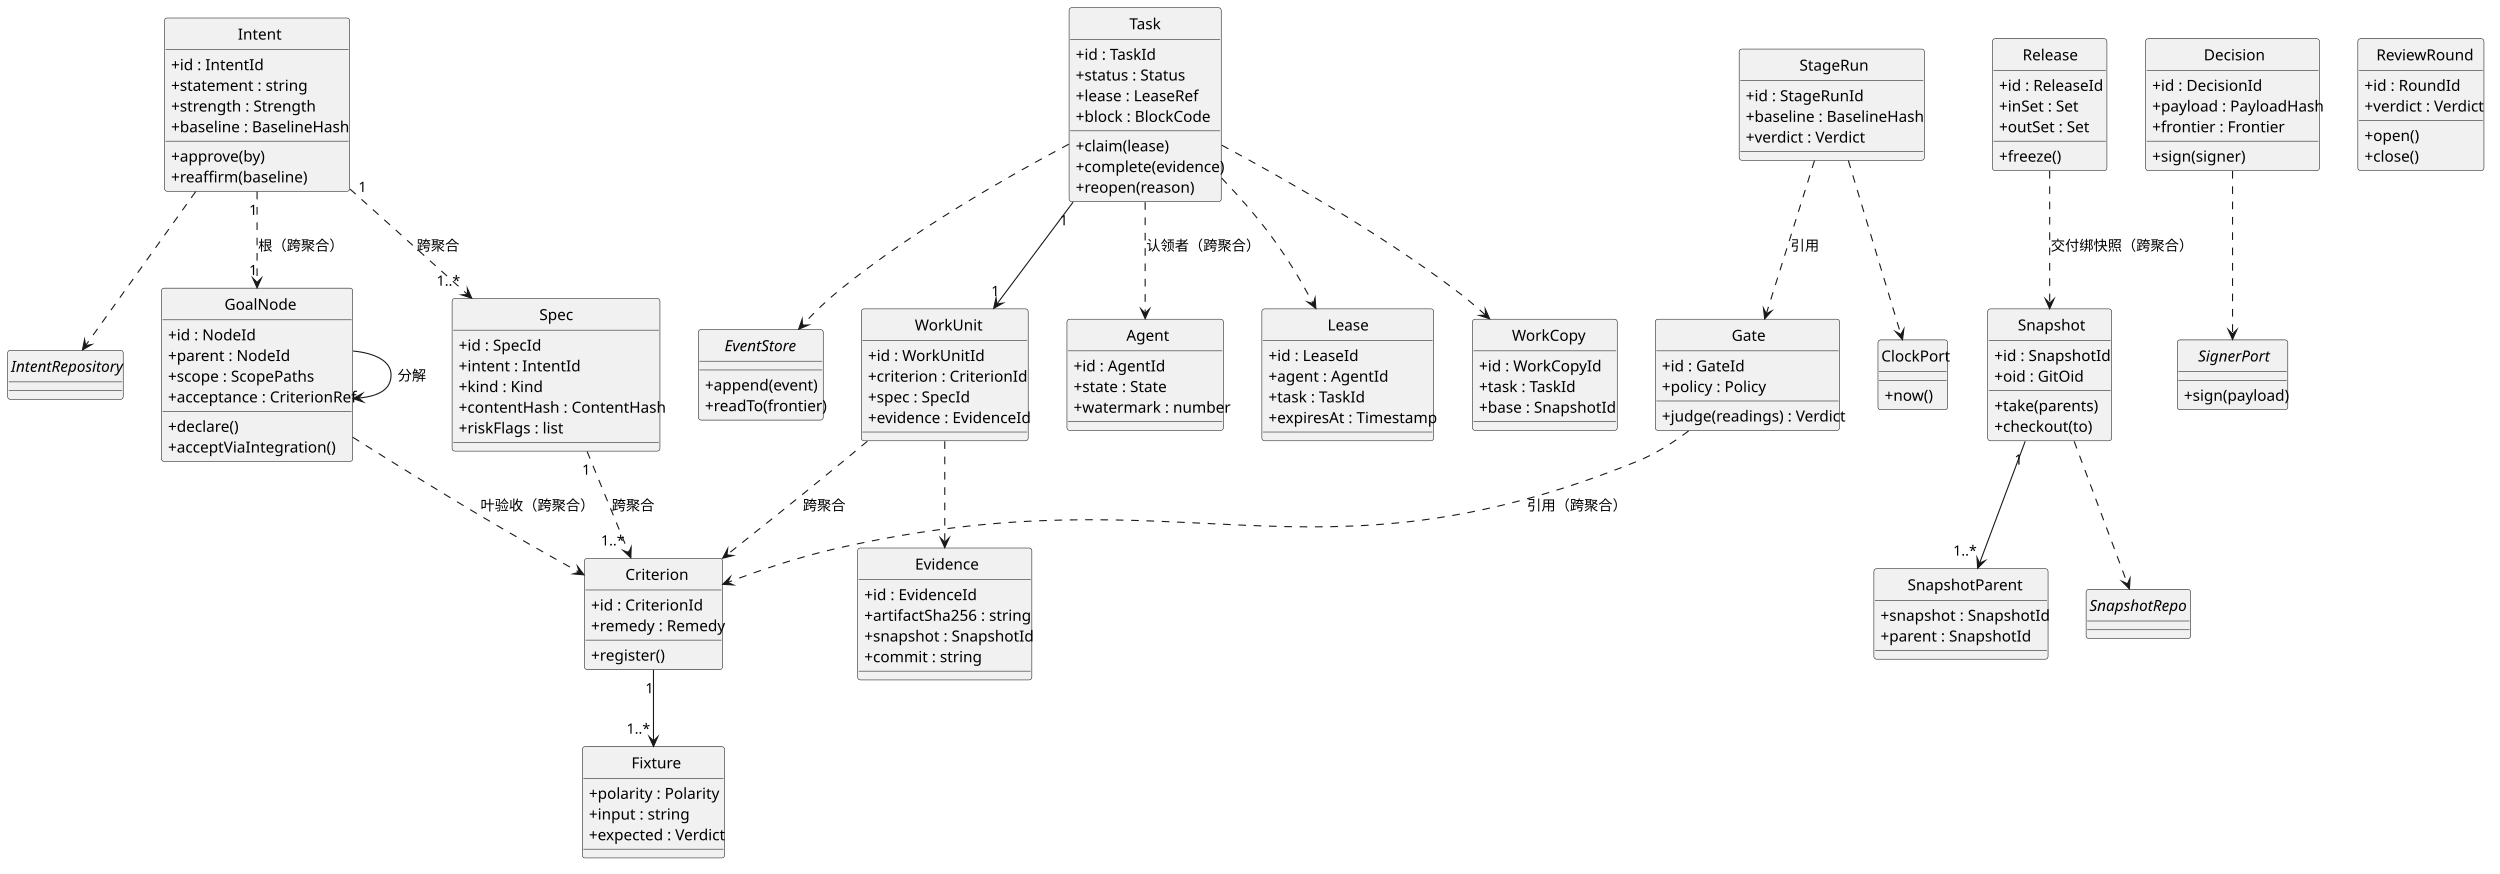
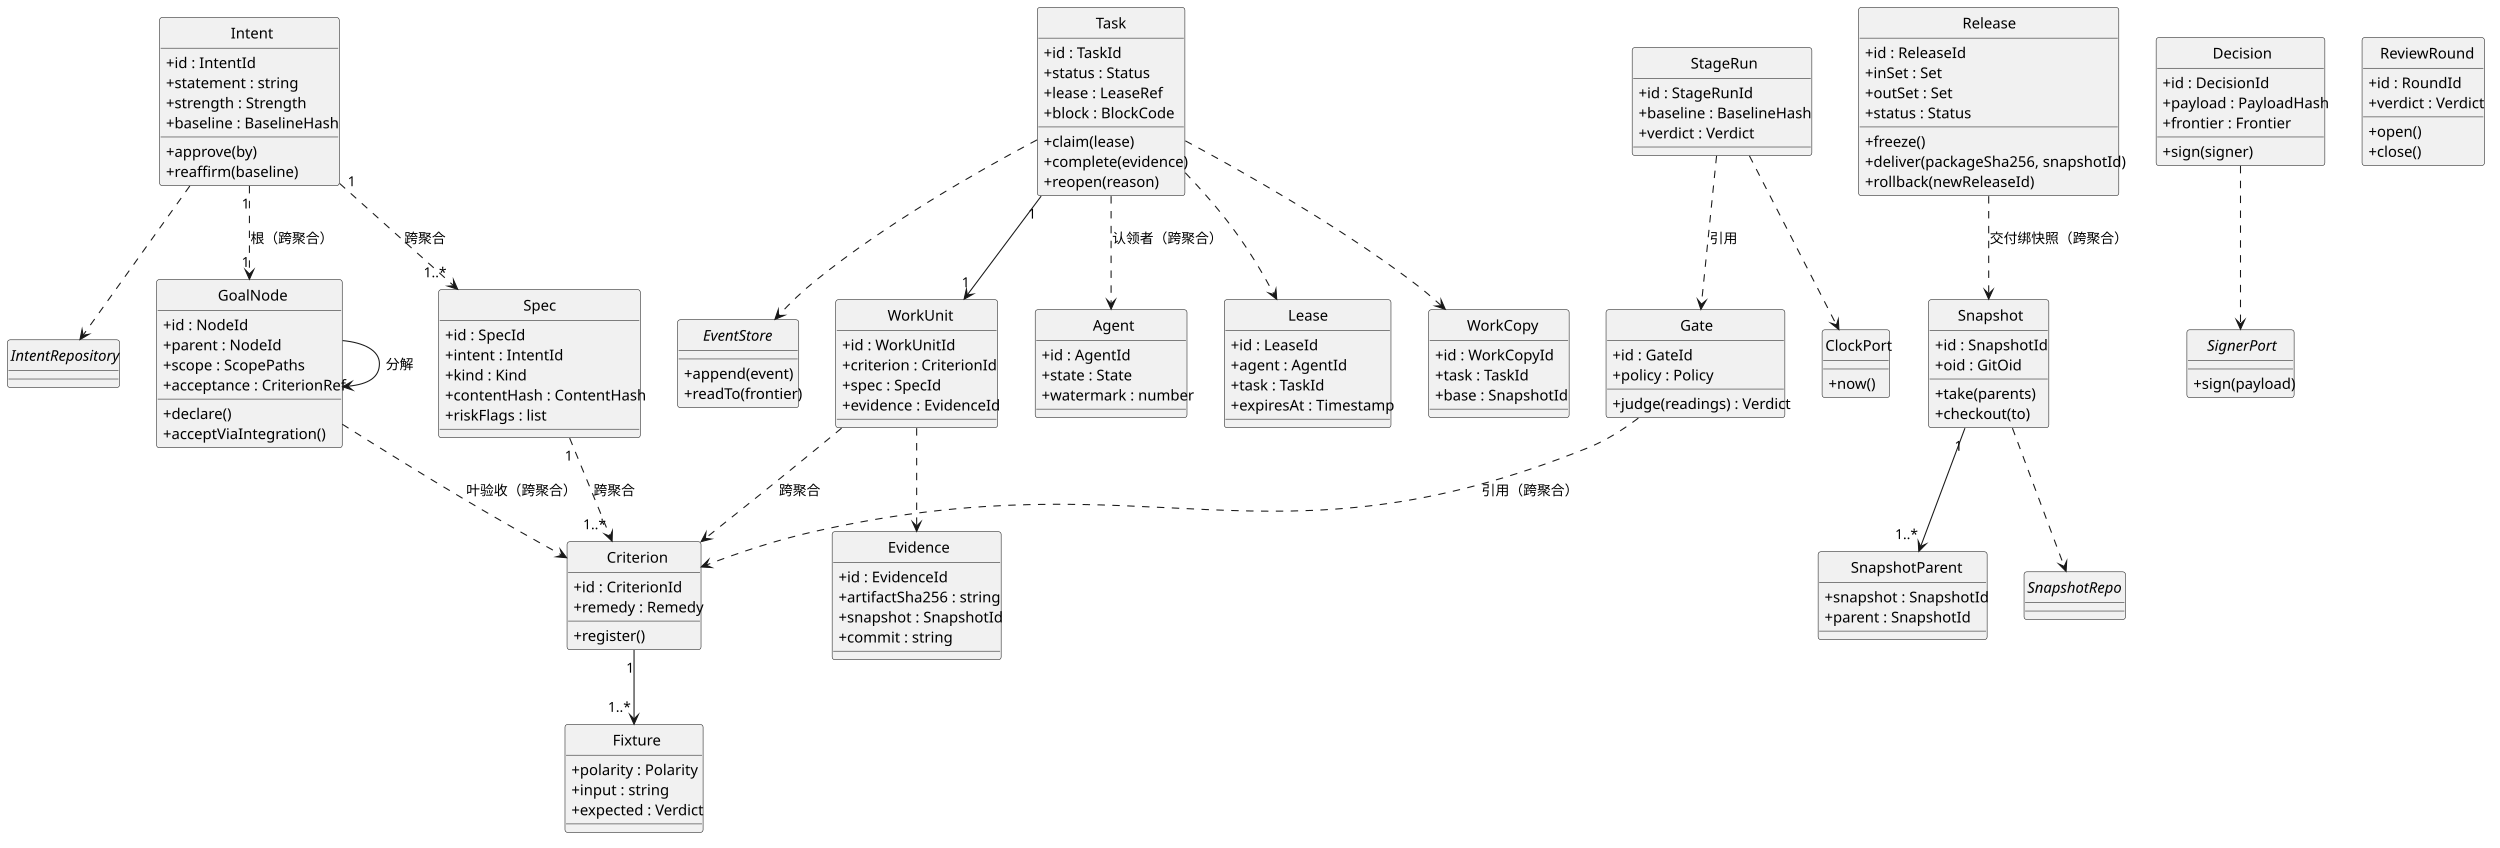
- <svg xmlns="http://www.w3.org/2000/svg" version="1.1" data-diagram-type="CLASS" style="width:2283px;height:798px;background:#FFFFFF;" width="2283px" height="798px" viewBox="0 0 2283 798" zoomAndPan="magnify" preserveAspectRatio="none" contentStyleType="text/css">
+ <svg xmlns="http://www.w3.org/2000/svg" version="1.1" data-diagram-type="CLASS" style="width:2353px;height:798px;background:#FFFFFF;" width="2353px" height="798px" viewBox="0 0 2353 798" zoomAndPan="magnify" preserveAspectRatio="none" contentStyleType="text/css">
  <defs />
  <g font-family="sans-serif" lengthAdjust="spacing">
    <g class="entity" data-qualified-name="Intent" id="ent0001" data-source-line="3">
      <rect x="150.2" y="16.45" width="169.117" height="158.262" fill="#F1F1F1" style="stroke:#181818;stroke-width:0.5;" rx="2.5" ry="2.5" />
      <text x="217.149" y="36.188" fill="#000" font-size="14" textLength="35.219">Intent</text>
      <line x1="151.2" y1="45.345" x2="318.317" y2="45.345" style="stroke:#181818;stroke-width:0.5;" />
      <text x="156.2" y="64.083" fill="#000" font-size="14" textLength="78.285">+id : IntentId</text>
      <text x="156.2" y="82.977" fill="#000" font-size="14" textLength="117.441">+statement : string</text>
      <text x="156.2" y="101.872" fill="#000" font-size="14" textLength="123.033">+strength : Strength</text>
      <text x="156.2" y="120.766" fill="#000" font-size="14" textLength="157.117">+baseline : BaselineHash</text>
      <line x1="151.2" y1="128.923" x2="318.317" y2="128.923" style="stroke:#181818;stroke-width:0.5;" />
      <text x="156.2" y="147.661" fill="#000" font-size="14" textLength="78.572">+approve(by)</text>
      <text x="156.2" y="166.555" fill="#000" font-size="14" textLength="115.746">+reaffirm(baseline)</text>
    </g>
    <g class="entity" data-qualified-name="GoalNode" id="ent0002" data-source-line="11">
      <rect x="147.4" y="263.16" width="174.709" height="158.262" fill="#F1F1F1" style="stroke:#181818;stroke-width:0.5;" rx="2.5" ry="2.5" />
      <text x="204.984" y="282.898" fill="#000" font-size="14" textLength="59.541">GoalNode</text>
      <line x1="148.4" y1="292.055" x2="321.109" y2="292.055" style="stroke:#181818;stroke-width:0.5;" />
      <text x="153.4" y="310.793" fill="#000" font-size="14" textLength="74.936">+id : NodeId</text>
      <text x="153.4" y="329.687" fill="#000" font-size="14" textLength="103.168">+parent : NodeId</text>
      <text x="153.4" y="348.582" fill="#000" font-size="14" textLength="130.307">+scope : ScopePaths</text>
      <text x="153.4" y="367.476" fill="#000" font-size="14" textLength="162.709">+acceptance : CriterionRef</text>
      <line x1="148.4" y1="375.633" x2="321.109" y2="375.633" style="stroke:#181818;stroke-width:0.5;" />
      <text x="153.4" y="394.371" fill="#000" font-size="14" textLength="61.51">+declare()</text>
      <text x="153.4" y="413.265" fill="#000" font-size="14" textLength="141.189">+acceptViaIntegration()</text>
    </g>
    <g class="entity" data-qualified-name="Task" id="ent0003" data-source-line="19">
      <rect x="976.29" y="7" width="138.93" height="177.156" fill="#F1F1F1" style="stroke:#181818;stroke-width:0.5;" rx="2.5" ry="2.5" />
      <text x="1031.345" y="26.738" fill="#000" font-size="14" textLength="28.82">Task</text>
      <line x1="977.29" y1="35.895" x2="1114.22" y2="35.895" style="stroke:#181818;stroke-width:0.5;" />
      <text x="982.29" y="54.633" fill="#000" font-size="14" textLength="71.887">+id : TaskId</text>
      <text x="982.29" y="73.527" fill="#000" font-size="14" textLength="99.545">+status : Status</text>
      <text x="982.29" y="92.422" fill="#000" font-size="14" textLength="111.576">+lease : LeaseRef</text>
      <text x="982.29" y="111.316" fill="#000" font-size="14" textLength="117.729">+block : BlockCode</text>
      <line x1="977.29" y1="119.473" x2="1114.22" y2="119.473" style="stroke:#181818;stroke-width:0.5;" />
      <text x="982.29" y="138.211" fill="#000" font-size="14" textLength="82.482">+claim(lease)</text>
      <text x="982.29" y="157.105" fill="#000" font-size="14" textLength="126.93">+complete(evidence)</text>
      <text x="982.29" y="176" fill="#000" font-size="14" textLength="100.926">+reopen(reason)</text>
    </g>
    <g class="entity" data-qualified-name="WorkUnit" id="ent0004" data-source-line="28">
      <rect x="786.58" y="282.05" width="152.355" height="120.473" fill="#F1F1F1" style="stroke:#181818;stroke-width:0.5;" rx="2.5" ry="2.5" />
      <text x="835.352" y="301.788" fill="#000" font-size="14" textLength="54.811">WorkUnit</text>
      <line x1="787.58" y1="310.945" x2="937.935" y2="310.945" style="stroke:#181818;stroke-width:0.5;" />
      <text x="792.58" y="329.683" fill="#000" font-size="14" textLength="97.877">+id : WorkUnitId</text>
      <text x="792.58" y="348.577" fill="#000" font-size="14" textLength="133.055">+criterion : CriterionId</text>
      <text x="792.58" y="367.472" fill="#000" font-size="14" textLength="91.725">+spec : SpecId</text>
      <text x="792.58" y="386.366" fill="#000" font-size="14" textLength="140.355">+evidence : EvidenceId</text>
      <line x1="787.58" y1="394.523" x2="937.935" y2="394.523" style="stroke:#181818;stroke-width:0.5;" />
    </g>
    <g class="entity" data-qualified-name="Criterion" id="ent0005" data-source-line="34">
      <rect x="533.71" y="509.87" width="126.105" height="101.578" fill="#F1F1F1" style="stroke:#181818;stroke-width:0.5;" rx="2.5" ry="2.5" />
      <text x="571.053" y="529.608" fill="#000" font-size="14" textLength="51.42">Criterion</text>
      <line x1="534.71" y1="538.765" x2="658.815" y2="538.765" style="stroke:#181818;stroke-width:0.5;" />
      <text x="539.71" y="557.503" fill="#000" font-size="14" textLength="94.486">+id : CriterionId</text>
      <text x="539.71" y="576.397" fill="#000" font-size="14" textLength="114.105">+remedy : Remedy</text>
      <line x1="534.71" y1="584.554" x2="658.815" y2="584.554" style="stroke:#181818;stroke-width:0.5;" />
      <text x="539.71" y="603.292" fill="#000" font-size="14" textLength="62.918">+register()</text>
    </g>
    <g class="entity" data-qualified-name="Fixture" id="ent0006" data-source-line="39">
      <rect x="531.76" y="681.89" width="129.988" height="101.578" fill="#F1F1F1" style="stroke:#181818;stroke-width:0.5;" rx="2.5" ry="2.5" />
      <text x="576.629" y="701.628" fill="#000" font-size="14" textLength="40.25">Fixture</text>
      <line x1="532.76" y1="710.785" x2="660.748" y2="710.785" style="stroke:#181818;stroke-width:0.5;" />
      <text x="537.76" y="729.523" fill="#000" font-size="14" textLength="109.594">+polarity : Polarity</text>
      <text x="537.76" y="748.417" fill="#000" font-size="14" textLength="85.559">+input : string</text>
      <text x="537.76" y="767.312" fill="#000" font-size="14" textLength="117.988">+expected : Verdict</text>
      <line x1="532.76" y1="775.468" x2="660.748" y2="775.468" style="stroke:#181818;stroke-width:0.5;" />
    </g>
    <g class="entity" data-qualified-name="Gate" id="ent0007" data-source-line="44">
      <rect x="1511.6" y="291.5" width="168.311" height="101.578" fill="#F1F1F1" style="stroke:#181818;stroke-width:0.5;" rx="2.5" ry="2.5" />
      <text x="1581.359" y="311.238" fill="#000" font-size="14" textLength="28.793">Gate</text>
      <line x1="1512.6" y1="320.395" x2="1678.911" y2="320.395" style="stroke:#181818;stroke-width:0.5;" />
      <text x="1517.6" y="339.133" fill="#000" font-size="14" textLength="71.859">+id : GateId</text>
      <text x="1517.6" y="358.027" fill="#000" font-size="14" textLength="90.043">+policy : Policy</text>
      <line x1="1512.6" y1="366.184" x2="1678.911" y2="366.184" style="stroke:#181818;stroke-width:0.5;" />
      <text x="1517.6" y="384.922" fill="#000" font-size="14" textLength="156.311">+judge(readings) : Verdict</text>
    </g>
    <g class="entity" data-qualified-name="StageRun" id="ent0008" data-source-line="49">
-       <rect x="1588.2" y="44.79" width="169.117" height="101.578" fill="#F1F1F1" style="stroke:#181818;stroke-width:0.5;" rx="2.5" ry="2.5" />
-       <text x="1643.262" y="64.528" fill="#000" font-size="14" textLength="58.994">StageRun</text>
-       <line x1="1589.2" y1="73.685" x2="1756.317" y2="73.685" style="stroke:#181818;stroke-width:0.5;" />
-       <text x="1594.2" y="92.423" fill="#000" font-size="14" textLength="102.061">+id : StageRunId</text>
-       <text x="1594.2" y="111.317" fill="#000" font-size="14" textLength="157.117">+baseline : BaselineHash</text>
-       <text x="1594.2" y="130.212" fill="#000" font-size="14" textLength="103.168">+verdict : Verdict</text>
-       <line x1="1589.2" y1="138.368" x2="1756.317" y2="138.368" style="stroke:#181818;stroke-width:0.5;" />
+       <rect x="1536.2" y="44.79" width="169.117" height="101.578" fill="#F1F1F1" style="stroke:#181818;stroke-width:0.5;" rx="2.5" ry="2.5" />
+       <text x="1591.262" y="64.528" fill="#000" font-size="14" textLength="58.994">StageRun</text>
+       <line x1="1537.2" y1="73.685" x2="1704.317" y2="73.685" style="stroke:#181818;stroke-width:0.5;" />
+       <text x="1542.2" y="92.423" fill="#000" font-size="14" textLength="102.061">+id : StageRunId</text>
+       <text x="1542.2" y="111.317" fill="#000" font-size="14" textLength="157.117">+baseline : BaselineHash</text>
+       <text x="1542.2" y="130.212" fill="#000" font-size="14" textLength="103.168">+verdict : Verdict</text>
+       <line x1="1537.2" y1="138.368" x2="1704.317" y2="138.368" style="stroke:#181818;stroke-width:0.5;" />
    </g>
    <g class="entity" data-qualified-name="Snapshot" id="ent0009" data-source-line="54">
      <rect x="1815.15" y="282.05" width="113.213" height="120.473" fill="#F1F1F1" style="stroke:#181818;stroke-width:0.5;" rx="2.5" ry="2.5" />
      <text x="1842.683" y="301.788" fill="#000" font-size="14" textLength="58.146">Snapshot</text>
      <line x1="1816.15" y1="310.945" x2="1927.363" y2="310.945" style="stroke:#181818;stroke-width:0.5;" />
      <text x="1821.15" y="329.683" fill="#000" font-size="14" textLength="101.213">+id : SnapshotId</text>
      <text x="1821.15" y="348.577" fill="#000" font-size="14" textLength="76.604">+oid : GitOid</text>
      <line x1="1816.15" y1="356.734" x2="1927.363" y2="356.734" style="stroke:#181818;stroke-width:0.5;" />
      <text x="1821.15" y="375.472" fill="#000" font-size="14" textLength="89.756">+take(parents)</text>
      <text x="1821.15" y="394.366" fill="#000" font-size="14" textLength="83.891">+checkout(to)</text>
    </g>
    <g class="entity" data-qualified-name="Decision" id="ent0010" data-source-line="60">
-       <rect x="1959.36" y="35.34" width="158.795" height="120.473" fill="#F1F1F1" style="stroke:#181818;stroke-width:0.5;" rx="2.5" ry="2.5" />
-       <text x="2012.48" y="55.078" fill="#000" font-size="14" textLength="52.555">Decision</text>
-       <line x1="1960.36" y1="64.235" x2="2117.155" y2="64.235" style="stroke:#181818;stroke-width:0.5;" />
-       <text x="1965.36" y="82.973" fill="#000" font-size="14" textLength="95.621">+id : DecisionId</text>
-       <text x="1965.36" y="101.867" fill="#000" font-size="14" textLength="146.795">+payload : PayloadHash</text>
-       <text x="1965.36" y="120.762" fill="#000" font-size="14" textLength="110.701">+frontier : Frontier</text>
-       <line x1="1960.36" y1="128.918" x2="2117.155" y2="128.918" style="stroke:#181818;stroke-width:0.5;" />
-       <text x="1965.36" y="147.656" fill="#000" font-size="14" textLength="79.146">+sign(signer)</text>
+       <rect x="2029.36" y="35.34" width="158.795" height="120.473" fill="#F1F1F1" style="stroke:#181818;stroke-width:0.5;" rx="2.5" ry="2.5" />
+       <text x="2082.48" y="55.078" fill="#000" font-size="14" textLength="52.555">Decision</text>
+       <line x1="2030.36" y1="64.235" x2="2187.155" y2="64.235" style="stroke:#181818;stroke-width:0.5;" />
+       <text x="2035.36" y="82.973" fill="#000" font-size="14" textLength="95.621">+id : DecisionId</text>
+       <text x="2035.36" y="101.867" fill="#000" font-size="14" textLength="146.795">+payload : PayloadHash</text>
+       <text x="2035.36" y="120.762" fill="#000" font-size="14" textLength="110.701">+frontier : Frontier</text>
+       <line x1="2030.36" y1="128.918" x2="2187.155" y2="128.918" style="stroke:#181818;stroke-width:0.5;" />
+       <text x="2035.36" y="147.656" fill="#000" font-size="14" textLength="79.146">+sign(signer)</text>
    </g>
    <g class="entity" data-qualified-name="ReviewRound" id="ent0011" data-source-line="66">
-       <rect x="2153.17" y="35.34" width="115.168" height="120.473" fill="#F1F1F1" style="stroke:#181818;stroke-width:0.5;" rx="2.5" ry="2.5" />
-       <text x="2170.08" y="55.078" fill="#000" font-size="14" textLength="81.348">ReviewRound</text>
-       <line x1="2154.17" y1="64.235" x2="2267.338" y2="64.235" style="stroke:#181818;stroke-width:0.5;" />
-       <text x="2159.17" y="82.973" fill="#000" font-size="14" textLength="81.922">+id : RoundId</text>
-       <text x="2159.17" y="101.867" fill="#000" font-size="14" textLength="103.168">+verdict : Verdict</text>
-       <line x1="2154.17" y1="110.024" x2="2267.338" y2="110.024" style="stroke:#181818;stroke-width:0.5;" />
-       <text x="2159.17" y="128.762" fill="#000" font-size="14" textLength="46.977">+open()</text>
-       <text x="2159.17" y="147.656" fill="#000" font-size="14" textLength="49.219">+close()</text>
+       <rect x="2223.17" y="35.34" width="115.168" height="120.473" fill="#F1F1F1" style="stroke:#181818;stroke-width:0.5;" rx="2.5" ry="2.5" />
+       <text x="2240.08" y="55.078" fill="#000" font-size="14" textLength="81.348">ReviewRound</text>
+       <line x1="2224.17" y1="64.235" x2="2337.338" y2="64.235" style="stroke:#181818;stroke-width:0.5;" />
+       <text x="2229.17" y="82.973" fill="#000" font-size="14" textLength="81.922">+id : RoundId</text>
+       <text x="2229.17" y="101.867" fill="#000" font-size="14" textLength="103.168">+verdict : Verdict</text>
+       <line x1="2224.17" y1="110.024" x2="2337.338" y2="110.024" style="stroke:#181818;stroke-width:0.5;" />
+       <text x="2229.17" y="128.762" fill="#000" font-size="14" textLength="46.977">+open()</text>
+       <text x="2229.17" y="147.656" fill="#000" font-size="14" textLength="49.219">+close()</text>
    </g>
    <g class="entity" data-qualified-name="Agent" id="ent0012" data-source-line="72">
      <rect x="974.33" y="291.5" width="142.867" height="101.578" fill="#F1F1F1" style="stroke:#181818;stroke-width:0.5;" rx="2.5" ry="2.5" />
      <text x="1028.564" y="311.238" fill="#000" font-size="14" textLength="34.398">Agent</text>
      <line x1="975.33" y1="320.395" x2="1116.197" y2="320.395" style="stroke:#181818;stroke-width:0.5;" />
      <text x="980.33" y="339.133" fill="#000" font-size="14" textLength="77.465">+id : AgentId</text>
      <text x="980.33" y="358.027" fill="#000" font-size="14" textLength="84.998">+state : State</text>
      <text x="980.33" y="376.922" fill="#000" font-size="14" textLength="130.867">+watermark : number</text>
      <line x1="975.33" y1="385.078" x2="1116.197" y2="385.078" style="stroke:#181818;stroke-width:0.5;" />
    </g>
    <g class="entity" data-qualified-name="Spec" id="ent0013" data-source-line="77">
      <rect x="412.85" y="272.6" width="189.816" height="139.367" fill="#F1F1F1" style="stroke:#181818;stroke-width:0.5;" rx="2.5" ry="2.5" />
      <text x="492.521" y="292.338" fill="#000" font-size="14" textLength="30.475">Spec</text>
      <line x1="413.85" y1="301.495" x2="601.666" y2="301.495" style="stroke:#181818;stroke-width:0.5;" />
      <text x="418.85" y="320.233" fill="#000" font-size="14" textLength="73.541">+id : SpecId</text>
      <text x="418.85" y="339.127" fill="#000" font-size="14" textLength="102.32">+intent : IntentId</text>
      <text x="418.85" y="358.022" fill="#000" font-size="14" textLength="73.541">+kind : Kind</text>
      <text x="418.85" y="376.916" fill="#000" font-size="14" textLength="177.816">+contentHash : ContentHash</text>
      <text x="418.85" y="395.811" fill="#000" font-size="14" textLength="93.406">+riskFlags : list</text>
      <line x1="413.85" y1="403.967" x2="601.666" y2="403.967" style="stroke:#181818;stroke-width:0.5;" />
    </g>
    <g class="entity" data-qualified-name="Evidence" id="ent0014" data-source-line="84">
      <rect x="783.22" y="500.42" width="159.068" height="120.473" fill="#F1F1F1" style="stroke:#181818;stroke-width:0.5;" rx="2.5" ry="2.5" />
      <text x="835.636" y="520.158" fill="#000" font-size="14" textLength="54.236">Evidence</text>
      <line x1="784.22" y1="529.315" x2="941.288" y2="529.315" style="stroke:#181818;stroke-width:0.5;" />
      <text x="789.22" y="548.053" fill="#000" font-size="14" textLength="97.303">+id : EvidenceId</text>
      <text x="789.22" y="566.947" fill="#000" font-size="14" textLength="146.809">+artifactSha256 : string</text>
      <text x="789.22" y="585.842" fill="#000" font-size="14" textLength="147.068">+snapshot : SnapshotId</text>
      <text x="789.22" y="604.736" fill="#000" font-size="14" textLength="100.119">+commit : string</text>
      <line x1="784.22" y1="612.893" x2="941.288" y2="612.893" style="stroke:#181818;stroke-width:0.5;" />
    </g>
    <g class="entity" data-qualified-name="Lease" id="ent0015" data-source-line="90">
      <rect x="1152.33" y="282.05" width="156.854" height="120.473" fill="#F1F1F1" style="stroke:#181818;stroke-width:0.5;" rx="2.5" ry="2.5" />
      <text x="1212.3" y="301.788" fill="#000" font-size="14" textLength="36.914">Lease</text>
      <line x1="1153.33" y1="310.945" x2="1308.184" y2="310.945" style="stroke:#181818;stroke-width:0.5;" />
      <text x="1158.33" y="329.683" fill="#000" font-size="14" textLength="79.98">+id : LeaseId</text>
      <text x="1158.33" y="348.577" fill="#000" font-size="14" textLength="100.68">+agent : AgentId</text>
      <text x="1158.33" y="367.472" fill="#000" font-size="14" textLength="87.281">+task : TaskId</text>
      <text x="1158.33" y="386.366" fill="#000" font-size="14" textLength="144.854">+expiresAt : Timestamp</text>
      <line x1="1153.33" y1="394.523" x2="1308.184" y2="394.523" style="stroke:#181818;stroke-width:0.5;" />
    </g>
    <g class="entity" data-qualified-name="WorkCopy" id="ent0016" data-source-line="96">
      <rect x="1344.64" y="291.5" width="132.23" height="101.578" fill="#F1F1F1" style="stroke:#181818;stroke-width:0.5;" rx="2.5" ry="2.5" />
      <text x="1380.691" y="311.238" fill="#000" font-size="14" textLength="60.129">WorkCopy</text>
      <line x1="1345.64" y1="320.395" x2="1475.87" y2="320.395" style="stroke:#181818;stroke-width:0.5;" />
      <text x="1350.64" y="339.133" fill="#000" font-size="14" textLength="103.195">+id : WorkCopyId</text>
      <text x="1350.64" y="358.027" fill="#000" font-size="14" textLength="87.281">+task : TaskId</text>
      <text x="1350.64" y="376.922" fill="#000" font-size="14" textLength="120.23">+base : SnapshotId</text>
      <line x1="1345.64" y1="385.078" x2="1475.87" y2="385.078" style="stroke:#181818;stroke-width:0.5;" />
    </g>
    <g class="entity" data-qualified-name="SnapshotParent" id="ent0017" data-source-line="101">
      <rect x="1711.22" y="519.31" width="159.068" height="82.684" fill="#F1F1F1" style="stroke:#181818;stroke-width:0.5;" rx="2.5" ry="2.5" />
      <text x="1741.973" y="539.048" fill="#000" font-size="14" textLength="97.563">SnapshotParent</text>
      <line x1="1712.22" y1="548.205" x2="1869.288" y2="548.205" style="stroke:#181818;stroke-width:0.5;" />
      <text x="1717.22" y="566.943" fill="#000" font-size="14" textLength="147.068">+snapshot : SnapshotId</text>
      <text x="1717.22" y="585.837" fill="#000" font-size="14" textLength="129.445">+parent : SnapshotId</text>
      <line x1="1712.22" y1="593.994" x2="1869.288" y2="593.994" style="stroke:#181818;stroke-width:0.5;" />
    </g>
    <g class="entity" data-qualified-name="Release" id="ent0018" data-source-line="105">
-       <rect x="1819.49" y="35.34" width="104.545" height="120.473" fill="#F1F1F1" style="stroke:#181818;stroke-width:0.5;" rx="2.5" ry="2.5" />
-       <text x="1847.023" y="55.078" fill="#000" font-size="14" textLength="49.479">Release</text>
-       <line x1="1820.49" y1="64.235" x2="1923.035" y2="64.235" style="stroke:#181818;stroke-width:0.5;" />
-       <text x="1825.49" y="82.973" fill="#000" font-size="14" textLength="92.545">+id : ReleaseId</text>
-       <text x="1825.49" y="101.867" fill="#000" font-size="14" textLength="73.254">+inSet : Set</text>
-       <text x="1825.49" y="120.762" fill="#000" font-size="14" textLength="81.922">+outSet : Set</text>
-       <line x1="1820.49" y1="128.918" x2="1923.035" y2="128.918" style="stroke:#181818;stroke-width:0.5;" />
-       <text x="1825.49" y="147.656" fill="#000" font-size="14" textLength="53.977">+freeze()</text>
-     </g>
-     <g class="entity" data-qualified-name="IntentRepository" id="ent0019" data-source-line="111">
+       <rect x="1749.29" y="7" width="244.928" height="177.156" fill="#F1F1F1" style="stroke:#181818;stroke-width:0.5;" rx="2.5" ry="2.5" />
+       <text x="1847.015" y="26.738" fill="#000" font-size="14" textLength="49.479">Release</text>
+       <line x1="1750.29" y1="35.895" x2="1993.218" y2="35.895" style="stroke:#181818;stroke-width:0.5;" />
+       <text x="1755.29" y="54.633" fill="#000" font-size="14" textLength="92.545">+id : ReleaseId</text>
+       <text x="1755.29" y="73.527" fill="#000" font-size="14" textLength="73.254">+inSet : Set</text>
+       <text x="1755.29" y="92.422" fill="#000" font-size="14" textLength="81.922">+outSet : Set</text>
+       <text x="1755.29" y="111.316" fill="#000" font-size="14" textLength="99.545">+status : Status</text>
+       <line x1="1750.29" y1="119.473" x2="1993.218" y2="119.473" style="stroke:#181818;stroke-width:0.5;" />
+       <text x="1755.29" y="138.211" fill="#000" font-size="14" textLength="53.977">+freeze()</text>
+       <text x="1755.29" y="157.105" fill="#000" font-size="14" textLength="232.928">+deliver(packageSha256, snapshotId)</text>
+       <text x="1755.29" y="176" fill="#000" font-size="14" textLength="149.297">+rollback(newReleaseId)</text>
+     </g>
+     <g class="entity" data-qualified-name="IntentRepository" id="ent0019" data-source-line="114">
      <rect x="7" y="319.84" width="105.518" height="44.895" fill="#F1F1F1" style="stroke:#181818;stroke-width:0.5;" rx="2.5" ry="2.5" />
      <text x="10" y="339.578" fill="#000" font-size="14" textLength="99.518" font-style="italic">IntentRepository</text>
      <line x1="8" y1="348.735" x2="111.518" y2="348.735" style="stroke:#181818;stroke-width:0.5;" />
      <line x1="8" y1="356.735" x2="111.518" y2="356.735" style="stroke:#181818;stroke-width:0.5;" />
    </g>
-     <g class="entity" data-qualified-name="EventStore" id="ent0020" data-source-line="112">
+     <g class="entity" data-qualified-name="EventStore" id="ent0020" data-source-line="115">
      <rect x="637.74" y="300.95" width="114.047" height="82.684" fill="#F1F1F1" style="stroke:#181818;stroke-width:0.5;" rx="2.5" ry="2.5" />
      <text x="661.636" y="320.688" fill="#000" font-size="14" textLength="66.254" font-style="italic">EventStore</text>
      <line x1="638.74" y1="329.845" x2="750.787" y2="329.845" style="stroke:#181818;stroke-width:0.5;" />
      <line x1="638.74" y1="337.845" x2="750.787" y2="337.845" style="stroke:#181818;stroke-width:0.5;" />
      <text x="643.74" y="356.583" fill="#000" font-size="14" textLength="95.334">+append(event)</text>
      <text x="643.74" y="375.477" fill="#000" font-size="14" textLength="102.047">+readTo(frontier)</text>
    </g>
-     <g class="entity" data-qualified-name="SnapshotRepo" id="ent0021" data-source-line="116">
+     <g class="entity" data-qualified-name="SnapshotRepo" id="ent0021" data-source-line="119">
      <rect x="1905.03" y="538.21" width="95.455" height="44.895" fill="#F1F1F1" style="stroke:#181818;stroke-width:0.5;" rx="2.5" ry="2.5" />
      <text x="1908.03" y="557.948" fill="#000" font-size="14" textLength="89.455" font-style="italic">SnapshotRepo</text>
      <line x1="1906.03" y1="567.105" x2="1999.485" y2="567.105" style="stroke:#181818;stroke-width:0.5;" />
      <line x1="1906.03" y1="575.105" x2="1999.485" y2="575.105" style="stroke:#181818;stroke-width:0.5;" />
    </g>
-     <g class="entity" data-qualified-name="SignerPort" id="ent0022" data-source-line="117">
-       <rect x="1988.3" y="310.39" width="100.922" height="63.789" fill="#F1F1F1" style="stroke:#181818;stroke-width:0.5;" rx="2.5" ry="2.5" />
-       <text x="2007.309" y="330.128" fill="#000" font-size="14" textLength="62.904" font-style="italic">SignerPort</text>
-       <line x1="1989.3" y1="339.285" x2="2088.222" y2="339.285" style="stroke:#181818;stroke-width:0.5;" />
-       <line x1="1989.3" y1="347.285" x2="2088.222" y2="347.285" style="stroke:#181818;stroke-width:0.5;" />
-       <text x="1994.3" y="366.023" fill="#000" font-size="14" textLength="88.922">+sign(payload)</text>
-     </g>
-     <g class="entity" data-qualified-name="ClockPort" id="ent0023" data-source-line="120">
+     <g class="entity" data-qualified-name="SignerPort" id="ent0022" data-source-line="120">
+       <rect x="2058.3" y="310.39" width="100.922" height="63.789" fill="#F1F1F1" style="stroke:#181818;stroke-width:0.5;" rx="2.5" ry="2.5" />
+       <text x="2077.309" y="330.128" fill="#000" font-size="14" textLength="62.904" font-style="italic">SignerPort</text>
+       <line x1="2059.3" y1="339.285" x2="2158.222" y2="339.285" style="stroke:#181818;stroke-width:0.5;" />
+       <line x1="2059.3" y1="347.285" x2="2158.222" y2="347.285" style="stroke:#181818;stroke-width:0.5;" />
+       <text x="2064.3" y="366.023" fill="#000" font-size="14" textLength="88.922">+sign(payload)</text>
+     </g>
+     <g class="entity" data-qualified-name="ClockPort" id="ent0023" data-source-line="123">
      <rect x="1714.96" y="310.39" width="63.6" height="63.789" fill="#F1F1F1" style="stroke:#181818;stroke-width:0.5;" rx="2.5" ry="2.5" />
      <text x="1717.96" y="330.128" fill="#000" font-size="14" textLength="57.6">ClockPort</text>
      <line x1="1715.96" y1="339.285" x2="1777.56" y2="339.285" style="stroke:#181818;stroke-width:0.5;" />
      <line x1="1715.96" y1="347.285" x2="1777.56" y2="347.285" style="stroke:#181818;stroke-width:0.5;" />
      <text x="1720.96" y="366.023" fill="#000" font-size="14" textLength="41.111">+now()</text>
    </g>
-     <g class="link" data-entity-1="ent0001" data-entity-2="ent0013" id="lnk24" data-source-line="124" data-link-type="dependency">
-       <path d="M319.64,172.67 C355.17,204.51 392.447,237.933 427.087,268.983" style="stroke:#181818;stroke-width:1;stroke-dasharray:7,7;" fill="none" id="Intent-to-Spec" codeLine="124" />
+     <g class="link" data-entity-1="ent0001" data-entity-2="ent0013" id="lnk24" data-source-line="127" data-link-type="dependency">
+       <path d="M319.64,172.67 C355.17,204.51 392.447,237.933 427.087,268.983" style="stroke:#181818;stroke-width:1;stroke-dasharray:7,7;" fill="none" id="Intent-to-Spec" codeLine="127" />
      <polygon points="430.81,272.32,426.778,263.334,427.087,268.983,421.438,269.291,430.81,272.32" fill="#181818" style="stroke:#181818;stroke-width:1;stroke-linejoin:miter;stroke-miterlimit:10;" />
      <text x="380.44" y="228.846" fill="#000" font-size="13" textLength="39">跨聚合</text>
      <text x="327.269" y="175.273" fill="#000" font-size="13">1</text>
      <text x="398.709" y="260.942" fill="#000" font-size="13" textLength="23.385">1..*</text>
    </g>
-     <g class="link" data-entity-1="ent0013" data-entity-2="ent0005" id="lnk25" data-source-line="125" data-link-type="dependency">
-       <path d="M536.16,412.34 C549.14,443.88 562.319,475.916 574.189,504.786" style="stroke:#181818;stroke-width:1;stroke-dasharray:7,7;" fill="none" id="Spec-to-Criterion" codeLine="125" />
+     <g class="link" data-entity-1="ent0013" data-entity-2="ent0005" id="lnk25" data-source-line="128" data-link-type="dependency">
+       <path d="M536.16,412.34 C549.14,443.88 562.319,475.916 574.189,504.786" style="stroke:#181818;stroke-width:1;stroke-dasharray:7,7;" fill="none" id="Spec-to-Criterion" codeLine="128" />
      <polygon points="576.09,509.41,576.367,499.565,574.189,504.786,568.968,502.607,576.09,509.41" fill="#181818" style="stroke:#181818;stroke-width:1;stroke-linejoin:miter;stroke-miterlimit:10;" />
      <text x="558.59" y="466.106" fill="#000" font-size="13" textLength="39">跨聚合</text>
      <text x="531.571" y="433.539" fill="#000" font-size="13">1</text>
      <text x="548.793" y="498.103" fill="#000" font-size="13" textLength="23.385">1..*</text>
    </g>
-     <g class="link" data-entity-1="ent0004" data-entity-2="ent0014" id="lnk26" data-source-line="126" data-link-type="dependency">
-       <path d="M862.76,402.98 C862.76,433.25 862.76,464.91 862.76,495.15" style="stroke:#181818;stroke-width:1;stroke-dasharray:7,7;" fill="none" id="WorkUnit-to-Evidence" codeLine="126" />
+     <g class="link" data-entity-1="ent0004" data-entity-2="ent0014" id="lnk26" data-source-line="129" data-link-type="dependency">
+       <path d="M862.76,402.98 C862.76,433.25 862.76,464.91 862.76,495.15" style="stroke:#181818;stroke-width:1;stroke-dasharray:7,7;" fill="none" id="WorkUnit-to-Evidence" codeLine="129" />
      <polygon points="862.76,500.15,866.76,491.15,862.76,495.15,858.76,491.15,862.76,500.15" fill="#181818" style="stroke:#181818;stroke-width:1;stroke-linejoin:miter;stroke-miterlimit:10;" />
    </g>
-     <g class="link" data-entity-1="ent0003" data-entity-2="ent0015" id="lnk27" data-source-line="127" data-link-type="dependency">
-       <path d="M1115.56,162.57 C1130.97,178.73 1146.61,196.48 1159.76,214.16 C1175.3,235.05 1187.464,255.305 1199.284,277.315" style="stroke:#181818;stroke-width:1;stroke-dasharray:7,7;" fill="none" id="Task-to-Lease" codeLine="127" />
+     <g class="link" data-entity-1="ent0003" data-entity-2="ent0015" id="lnk27" data-source-line="130" data-link-type="dependency">
+       <path d="M1115.56,162.57 C1130.97,178.73 1146.61,196.48 1159.76,214.16 C1175.3,235.05 1187.464,255.305 1199.284,277.315" style="stroke:#181818;stroke-width:1;stroke-dasharray:7,7;" fill="none" id="Task-to-Lease" codeLine="130" />
      <polygon points="1201.65,281.72,1200.916,271.899,1199.284,277.315,1193.868,275.684,1201.65,281.72" fill="#181818" style="stroke:#181818;stroke-width:1;stroke-linejoin:miter;stroke-miterlimit:10;" />
    </g>
-     <g class="link" data-entity-1="ent0003" data-entity-2="ent0016" id="lnk28" data-source-line="128" data-link-type="dependency">
-       <path d="M1115.65,132.56 C1174.15,163.94 1258.75,212.29 1326.76,263.16 C1338.08,271.63 1345.886,278.052 1356.596,287.762" style="stroke:#181818;stroke-width:1;stroke-dasharray:7,7;" fill="none" id="Task-to-WorkCopy" codeLine="128" />
+     <g class="link" data-entity-1="ent0003" data-entity-2="ent0016" id="lnk28" data-source-line="131" data-link-type="dependency">
+       <path d="M1115.65,132.56 C1174.15,163.94 1258.75,212.29 1326.76,263.16 C1338.08,271.63 1345.886,278.052 1356.596,287.762" style="stroke:#181818;stroke-width:1;stroke-dasharray:7,7;" fill="none" id="Task-to-WorkCopy" codeLine="131" />
      <polygon points="1360.3,291.12,1356.319,282.112,1356.596,287.762,1350.946,288.038,1360.3,291.12" fill="#181818" style="stroke:#181818;stroke-width:1;stroke-linejoin:miter;stroke-miterlimit:10;" />
    </g>
-     <g class="link" data-entity-1="ent0009" data-entity-2="ent0017" id="lnk29" data-source-line="129" data-link-type="dependency">
-       <path d="M1849.41,402.98 C1835.6,439.88 1819.983,481.587 1807.743,514.287" style="stroke:#181818;stroke-width:1;" fill="none" id="Snapshot-to-SnapshotParent" codeLine="129" />
+     <g class="link" data-entity-1="ent0009" data-entity-2="ent0017" id="lnk29" data-source-line="132" data-link-type="dependency">
+       <path d="M1849.41,402.98 C1835.6,439.88 1819.983,481.587 1807.743,514.287" style="stroke:#181818;stroke-width:1;" fill="none" id="Snapshot-to-SnapshotParent" codeLine="132" />
      <polygon points="1805.99,518.97,1812.891,511.943,1807.743,514.287,1805.399,509.139,1805.99,518.97" fill="#181818" style="stroke:#181818;stroke-width:1;stroke-linejoin:miter;stroke-miterlimit:10;" />
      <text x="1839.627" y="424.263" fill="#000" font-size="13">1</text>
      <text x="1783.641" y="507.389" fill="#000" font-size="13" textLength="23.385">1..*</text>
    </g>
-     <g class="link" data-entity-1="ent0001" data-entity-2="ent0002" id="lnk30" data-source-line="130" data-link-type="dependency">
-       <path d="M234.76,175.02 C234.76,203.12 234.76,229.78 234.76,257.88" style="stroke:#181818;stroke-width:1;stroke-dasharray:7,7;" fill="none" id="Intent-to-GoalNode" codeLine="130" />
+     <g class="link" data-entity-1="ent0001" data-entity-2="ent0002" id="lnk30" data-source-line="133" data-link-type="dependency">
+       <path d="M234.76,175.02 C234.76,203.12 234.76,229.78 234.76,257.88" style="stroke:#181818;stroke-width:1;stroke-dasharray:7,7;" fill="none" id="Intent-to-GoalNode" codeLine="133" />
      <polygon points="234.76,262.88,238.76,253.88,234.76,257.88,230.76,253.88,234.76,262.88" fill="#181818" style="stroke:#181818;stroke-width:1;stroke-linejoin:miter;stroke-miterlimit:10;" />
      <text x="235.76" y="228.846" fill="#000" font-size="13" textLength="78">根（跨聚合）</text>
      <text x="227.493" y="196.286" fill="#000" font-size="13">1</text>
      <text x="227.465" y="251.213" fill="#000" font-size="13">1</text>
    </g>
-     <g class="link" data-entity-1="ent0002" data-entity-2="ent0002" id="lnk31" data-source-line="131" data-link-type="dependency">
-       <path d="M322.47,320.56 C342.46,322.48 357.11,329.72 357.11,342.29 C357.11,354.86 347.437,361.622 327.447,363.542" style="stroke:#181818;stroke-width:1;" fill="none" id="GoalNode-to-GoalNode" codeLine="131" />
+     <g class="link" data-entity-1="ent0002" data-entity-2="ent0002" id="lnk31" data-source-line="134" data-link-type="dependency">
+       <path d="M322.47,320.56 C342.46,322.48 357.11,329.72 357.11,342.29 C357.11,354.86 347.437,361.622 327.447,363.542" style="stroke:#181818;stroke-width:1;" fill="none" id="GoalNode-to-GoalNode" codeLine="134" />
      <polygon points="322.47,364.02,331.811,367.141,327.447,363.542,331.046,359.178,322.47,364.02" fill="#181818" style="stroke:#181818;stroke-width:1;stroke-linejoin:miter;stroke-miterlimit:10;" />
      <text x="363.11" y="347.476" fill="#000" font-size="13" textLength="26">分解</text>
    </g>
-     <g class="link" data-entity-1="ent0002" data-entity-2="ent0005" id="lnk32" data-source-line="132" data-link-type="dependency">
-       <path d="M322.12,399.28 C357.75,421.78 399.49,447.72 437.76,470.42 C468.93,488.91 499.658,506.284 528.928,522.524" style="stroke:#181818;stroke-width:1;stroke-dasharray:7,7;" fill="none" id="GoalNode-to-Criterion" codeLine="132" />
+     <g class="link" data-entity-1="ent0002" data-entity-2="ent0005" id="lnk32" data-source-line="135" data-link-type="dependency">
+       <path d="M322.12,399.28 C357.75,421.78 399.49,447.72 437.76,470.42 C468.93,488.91 499.658,506.284 528.928,522.524" style="stroke:#181818;stroke-width:1;stroke-dasharray:7,7;" fill="none" id="GoalNode-to-Criterion" codeLine="135" />
      <polygon points="533.3,524.95,527.371,517.086,528.928,522.524,523.49,524.081,533.3,524.95" fill="#181818" style="stroke:#181818;stroke-width:1;stroke-linejoin:miter;stroke-miterlimit:10;" />
      <text x="438.76" y="466.106" fill="#000" font-size="13" textLength="104">叶验收（跨聚合）</text>
    </g>
-     <g class="link" data-entity-1="ent0003" data-entity-2="ent0004" id="lnk33" data-source-line="133" data-link-type="dependency">
-       <path d="M979.95,184.58 C955.87,216.78 932.205,248.426 910.395,277.586" style="stroke:#181818;stroke-width:1;" fill="none" id="Task-to-WorkUnit" codeLine="133" />
+     <g class="link" data-entity-1="ent0003" data-entity-2="ent0004" id="lnk33" data-source-line="136" data-link-type="dependency">
+       <path d="M979.95,184.58 C955.87,216.78 932.205,248.426 910.395,277.586" style="stroke:#181818;stroke-width:1;" fill="none" id="Task-to-WorkUnit" codeLine="136" />
      <polygon points="907.4,281.59,915.994,276.779,910.395,277.586,909.587,271.987,907.4,281.59" fill="#181818" style="stroke:#181818;stroke-width:1;stroke-linejoin:miter;stroke-miterlimit:10;" />
      <text x="967.674" y="205.751" fill="#000" font-size="13">1</text>
      <text x="905.203" y="270.306" fill="#000" font-size="13">1</text>
    </g>
-     <g class="link" data-entity-1="ent0004" data-entity-2="ent0005" id="lnk34" data-source-line="134" data-link-type="dependency">
-       <path d="M792.08,402.98 C784.56,409.23 777.02,415.47 769.76,421.42 C733.63,451.02 696.736,480.561 663.836,506.681" style="stroke:#181818;stroke-width:1;stroke-dasharray:7,7;" fill="none" id="WorkUnit-to-Criterion" codeLine="134" />
+     <g class="link" data-entity-1="ent0004" data-entity-2="ent0005" id="lnk34" data-source-line="137" data-link-type="dependency">
+       <path d="M792.08,402.98 C784.56,409.23 777.02,415.47 769.76,421.42 C733.63,451.02 696.736,480.561 663.836,506.681" style="stroke:#181818;stroke-width:1;stroke-dasharray:7,7;" fill="none" id="WorkUnit-to-Criterion" codeLine="137" />
      <polygon points="659.92,509.79,669.456,507.327,663.836,506.681,664.482,501.061,659.92,509.79" fill="#181818" style="stroke:#181818;stroke-width:1;stroke-linejoin:miter;stroke-miterlimit:10;" />
      <text x="733.11" y="466.106" fill="#000" font-size="13" textLength="39">跨聚合</text>
    </g>
-     <g class="link" data-entity-1="ent0005" data-entity-2="ent0006" id="lnk35" data-source-line="135" data-link-type="dependency">
-       <path d="M596.76,611.75 C596.76,633.79 596.76,654.62 596.76,676.65" style="stroke:#181818;stroke-width:1;" fill="none" id="Criterion-to-Fixture" codeLine="135" />
+     <g class="link" data-entity-1="ent0005" data-entity-2="ent0006" id="lnk35" data-source-line="138" data-link-type="dependency">
+       <path d="M596.76,611.75 C596.76,633.79 596.76,654.62 596.76,676.65" style="stroke:#181818;stroke-width:1;" fill="none" id="Criterion-to-Fixture" codeLine="138" />
      <polygon points="596.76,681.65,600.76,672.65,596.76,676.65,592.76,672.65,596.76,681.65" fill="#181818" style="stroke:#181818;stroke-width:1;stroke-linejoin:miter;stroke-miterlimit:10;" />
      <text x="589.362" y="633.106" fill="#000" font-size="13">1</text>
      <text x="572.171" y="670.003" fill="#000" font-size="13" textLength="23.385">1..*</text>
    </g>
-     <g class="link" data-entity-1="ent0007" data-entity-2="ent0005" id="lnk36" data-source-line="136" data-link-type="dependency">
-       <path d="M1542.04,393.49 C1527.64,404.42 1511.41,414.71 1494.76,421.42 C1192.5,543.26 1083.62,428.49 765.76,500.42 C729.98,508.52 695.944,519.954 664.624,531.854" style="stroke:#181818;stroke-width:1;stroke-dasharray:7,7;" fill="none" id="Gate-to-Criterion" codeLine="136" />
+     <g class="link" data-entity-1="ent0007" data-entity-2="ent0005" id="lnk36" data-source-line="139" data-link-type="dependency">
+       <path d="M1542.04,393.49 C1527.64,404.42 1511.41,414.71 1494.76,421.42 C1192.5,543.26 1083.62,428.49 765.76,500.42 C729.98,508.52 695.944,519.954 664.624,531.854" style="stroke:#181818;stroke-width:1;stroke-dasharray:7,7;" fill="none" id="Gate-to-Criterion" codeLine="139" />
      <polygon points="659.95,533.63,669.784,534.173,664.624,531.854,666.942,526.694,659.95,533.63" fill="#181818" style="stroke:#181818;stroke-width:1;stroke-linejoin:miter;stroke-miterlimit:10;" />
      <text x="1394.6" y="466.106" fill="#000" font-size="13" textLength="91">引用（跨聚合）</text>
    </g>
-     <g class="link" data-entity-1="ent0008" data-entity-2="ent0007" id="lnk37" data-source-line="137" data-link-type="dependency">
-       <path d="M1656.99,146.69 C1643.7,188.92 1626.291,244.26 1613.011,286.47" style="stroke:#181818;stroke-width:1;stroke-dasharray:7,7;" fill="none" id="StageRun-to-Gate" codeLine="137" />
-       <polygon points="1611.51,291.24,1618.027,283.855,1613.011,286.47,1610.395,281.454,1611.51,291.24" fill="#181818" style="stroke:#181818;stroke-width:1;stroke-linejoin:miter;stroke-miterlimit:10;" />
-       <text x="1635.26" y="228.846" fill="#000" font-size="13" textLength="26">引用</text>
-     </g>
-     <g class="link" data-entity-1="ent0018" data-entity-2="ent0009" id="lnk38" data-source-line="138" data-link-type="dependency">
-       <path d="M1871.76,156.13 C1871.76,194.33 1871.76,238.73 1871.76,276.9" style="stroke:#181818;stroke-width:1;stroke-dasharray:7,7;" fill="none" id="Release-to-Snapshot" codeLine="138" />
-       <polygon points="1871.76,281.9,1875.76,272.9,1871.76,276.9,1867.76,272.9,1871.76,281.9" fill="#181818" style="stroke:#181818;stroke-width:1;stroke-linejoin:miter;stroke-miterlimit:10;" />
+     <g class="link" data-entity-1="ent0008" data-entity-2="ent0007" id="lnk37" data-source-line="140" data-link-type="dependency">
+       <path d="M1615.64,146.69 C1611.33,188.92 1605.688,244.056 1601.378,286.266" style="stroke:#181818;stroke-width:1;stroke-dasharray:7,7;" fill="none" id="StageRun-to-Gate" codeLine="140" />
+       <polygon points="1600.87,291.24,1605.764,282.693,1601.378,286.266,1597.805,281.88,1600.87,291.24" fill="#181818" style="stroke:#181818;stroke-width:1;stroke-linejoin:miter;stroke-miterlimit:10;" />
+       <text x="1609.26" y="228.846" fill="#000" font-size="13" textLength="26">引用</text>
+     </g>
+     <g class="link" data-entity-1="ent0018" data-entity-2="ent0009" id="lnk38" data-source-line="141" data-link-type="dependency">
+       <path d="M1871.76,184.58 C1871.76,216.78 1871.76,247.43 1871.76,276.59" style="stroke:#181818;stroke-width:1;stroke-dasharray:7,7;" fill="none" id="Release-to-Snapshot" codeLine="141" />
+       <polygon points="1871.76,281.59,1875.76,272.59,1871.76,276.59,1867.76,272.59,1871.76,281.59" fill="#181818" style="stroke:#181818;stroke-width:1;stroke-linejoin:miter;stroke-miterlimit:10;" />
      <text x="1872.76" y="228.846" fill="#000" font-size="13" textLength="130">交付绑快照（跨聚合）</text>
    </g>
-     <g class="link" data-entity-1="ent0003" data-entity-2="ent0012" id="lnk39" data-source-line="139" data-link-type="dependency">
-       <path d="M1045.76,184.58 C1045.76,220.34 1045.76,255.37 1045.76,286.01" style="stroke:#181818;stroke-width:1;stroke-dasharray:7,7;" fill="none" id="Task-to-Agent" codeLine="139" />
+     <g class="link" data-entity-1="ent0003" data-entity-2="ent0012" id="lnk39" data-source-line="142" data-link-type="dependency">
+       <path d="M1045.76,184.58 C1045.76,220.34 1045.76,255.37 1045.76,286.01" style="stroke:#181818;stroke-width:1;stroke-dasharray:7,7;" fill="none" id="Task-to-Agent" codeLine="142" />
      <polygon points="1045.76,291.01,1049.76,282.01,1045.76,286.01,1041.76,282.01,1045.76,291.01" fill="#181818" style="stroke:#181818;stroke-width:1;stroke-linejoin:miter;stroke-miterlimit:10;" />
      <text x="1046.76" y="228.846" fill="#000" font-size="13" textLength="104">认领者（跨聚合）</text>
    </g>
-     <g class="link" data-entity-1="ent0001" data-entity-2="ent0019" id="lnk40" data-source-line="140" data-link-type="dependency">
-       <path d="M178.67,175.02 C142.57,225.48 101.168,283.372 78.178,315.532" style="stroke:#181818;stroke-width:1;stroke-dasharray:7,7;" fill="none" id="Intent-to-IntentRepository" codeLine="140" />
+     <g class="link" data-entity-1="ent0001" data-entity-2="ent0019" id="lnk40" data-source-line="143" data-link-type="dependency">
+       <path d="M178.67,175.02 C142.57,225.48 101.168,283.372 78.178,315.532" style="stroke:#181818;stroke-width:1;stroke-dasharray:7,7;" fill="none" id="Intent-to-IntentRepository" codeLine="143" />
      <polygon points="75.27,319.6,83.758,314.605,78.178,315.532,77.25,309.952,75.27,319.6" fill="#181818" style="stroke:#181818;stroke-width:1;stroke-linejoin:miter;stroke-miterlimit:10;" />
    </g>
-     <g class="link" data-entity-1="ent0003" data-entity-2="ent0020" id="lnk41" data-source-line="141" data-link-type="dependency">
-       <path d="M976.07,131.64 C917.91,162.46 834.26,210.51 768.76,263.16 C754.92,274.28 744.574,284.237 732.734,296.977" style="stroke:#181818;stroke-width:1;stroke-dasharray:7,7;" fill="none" id="Task-to-EventStore" codeLine="141" />
+     <g class="link" data-entity-1="ent0003" data-entity-2="ent0020" id="lnk41" data-source-line="144" data-link-type="dependency">
+       <path d="M976.07,131.64 C917.91,162.46 834.26,210.51 768.76,263.16 C754.92,274.28 744.574,284.237 732.734,296.977" style="stroke:#181818;stroke-width:1;stroke-dasharray:7,7;" fill="none" id="Task-to-EventStore" codeLine="144" />
      <polygon points="729.33,300.64,738.387,296.77,732.734,296.977,732.527,291.324,729.33,300.64" fill="#181818" style="stroke:#181818;stroke-width:1;stroke-linejoin:miter;stroke-miterlimit:10;" />
    </g>
-     <g class="link" data-entity-1="ent0009" data-entity-2="ent0021" id="lnk42" data-source-line="142" data-link-type="dependency">
-       <path d="M1894.11,402.98 C1910.87,447.76 1931.117,501.837 1942.827,533.127" style="stroke:#181818;stroke-width:1;stroke-dasharray:7,7;" fill="none" id="Snapshot-to-SnapshotRepo" codeLine="142" />
+     <g class="link" data-entity-1="ent0009" data-entity-2="ent0021" id="lnk42" data-source-line="145" data-link-type="dependency">
+       <path d="M1894.11,402.98 C1910.87,447.76 1931.117,501.837 1942.827,533.127" style="stroke:#181818;stroke-width:1;stroke-dasharray:7,7;" fill="none" id="Snapshot-to-SnapshotRepo" codeLine="145" />
      <polygon points="1944.58,537.81,1945.172,527.979,1942.827,533.127,1937.679,530.783,1944.58,537.81" fill="#181818" style="stroke:#181818;stroke-width:1;stroke-linejoin:miter;stroke-miterlimit:10;" />
    </g>
-     <g class="link" data-entity-1="ent0010" data-entity-2="ent0022" id="lnk43" data-source-line="143" data-link-type="dependency">
-       <path d="M2038.76,156.13 C2038.76,204.65 2038.76,266.26 2038.76,304.95" style="stroke:#181818;stroke-width:1;stroke-dasharray:7,7;" fill="none" id="Decision-to-SignerPort" codeLine="143" />
-       <polygon points="2038.76,309.95,2042.76,300.95,2038.76,304.95,2034.76,300.95,2038.76,309.95" fill="#181818" style="stroke:#181818;stroke-width:1;stroke-linejoin:miter;stroke-miterlimit:10;" />
-     </g>
-     <g class="link" data-entity-1="ent0008" data-entity-2="ent0023" id="lnk44" data-source-line="144" data-link-type="dependency">
-       <path d="M1687.91,146.69 C1702.75,195.77 1723.453,264.224 1735.913,305.434" style="stroke:#181818;stroke-width:1;stroke-dasharray:7,7;" fill="none" id="StageRun-to-ClockPort" codeLine="144" />
-       <polygon points="1737.36,310.22,1738.584,300.448,1735.913,305.434,1730.926,302.763,1737.36,310.22" fill="#181818" style="stroke:#181818;stroke-width:1;stroke-linejoin:miter;stroke-miterlimit:10;" />
+     <g class="link" data-entity-1="ent0010" data-entity-2="ent0022" id="lnk43" data-source-line="146" data-link-type="dependency">
+       <path d="M2108.76,156.13 C2108.76,204.65 2108.76,266.26 2108.76,304.95" style="stroke:#181818;stroke-width:1;stroke-dasharray:7,7;" fill="none" id="Decision-to-SignerPort" codeLine="146" />
+       <polygon points="2108.76,309.95,2112.76,300.95,2108.76,304.95,2104.76,300.95,2108.76,309.95" fill="#181818" style="stroke:#181818;stroke-width:1;stroke-linejoin:miter;stroke-miterlimit:10;" />
+     </g>
+     <g class="link" data-entity-1="ent0008" data-entity-2="ent0023" id="lnk44" data-source-line="147" data-link-type="dependency">
+       <path d="M1646.56,146.69 C1671.83,195.77 1707.251,264.565 1728.471,305.775" style="stroke:#181818;stroke-width:1;stroke-dasharray:7,7;" fill="none" id="StageRun-to-ClockPort" codeLine="147" />
+       <polygon points="1730.76,310.22,1730.196,300.387,1728.471,305.775,1723.084,304.05,1730.76,310.22" fill="#181818" style="stroke:#181818;stroke-width:1;stroke-linejoin:miter;stroke-miterlimit:10;" />
    </g>
  </g>
</svg>
